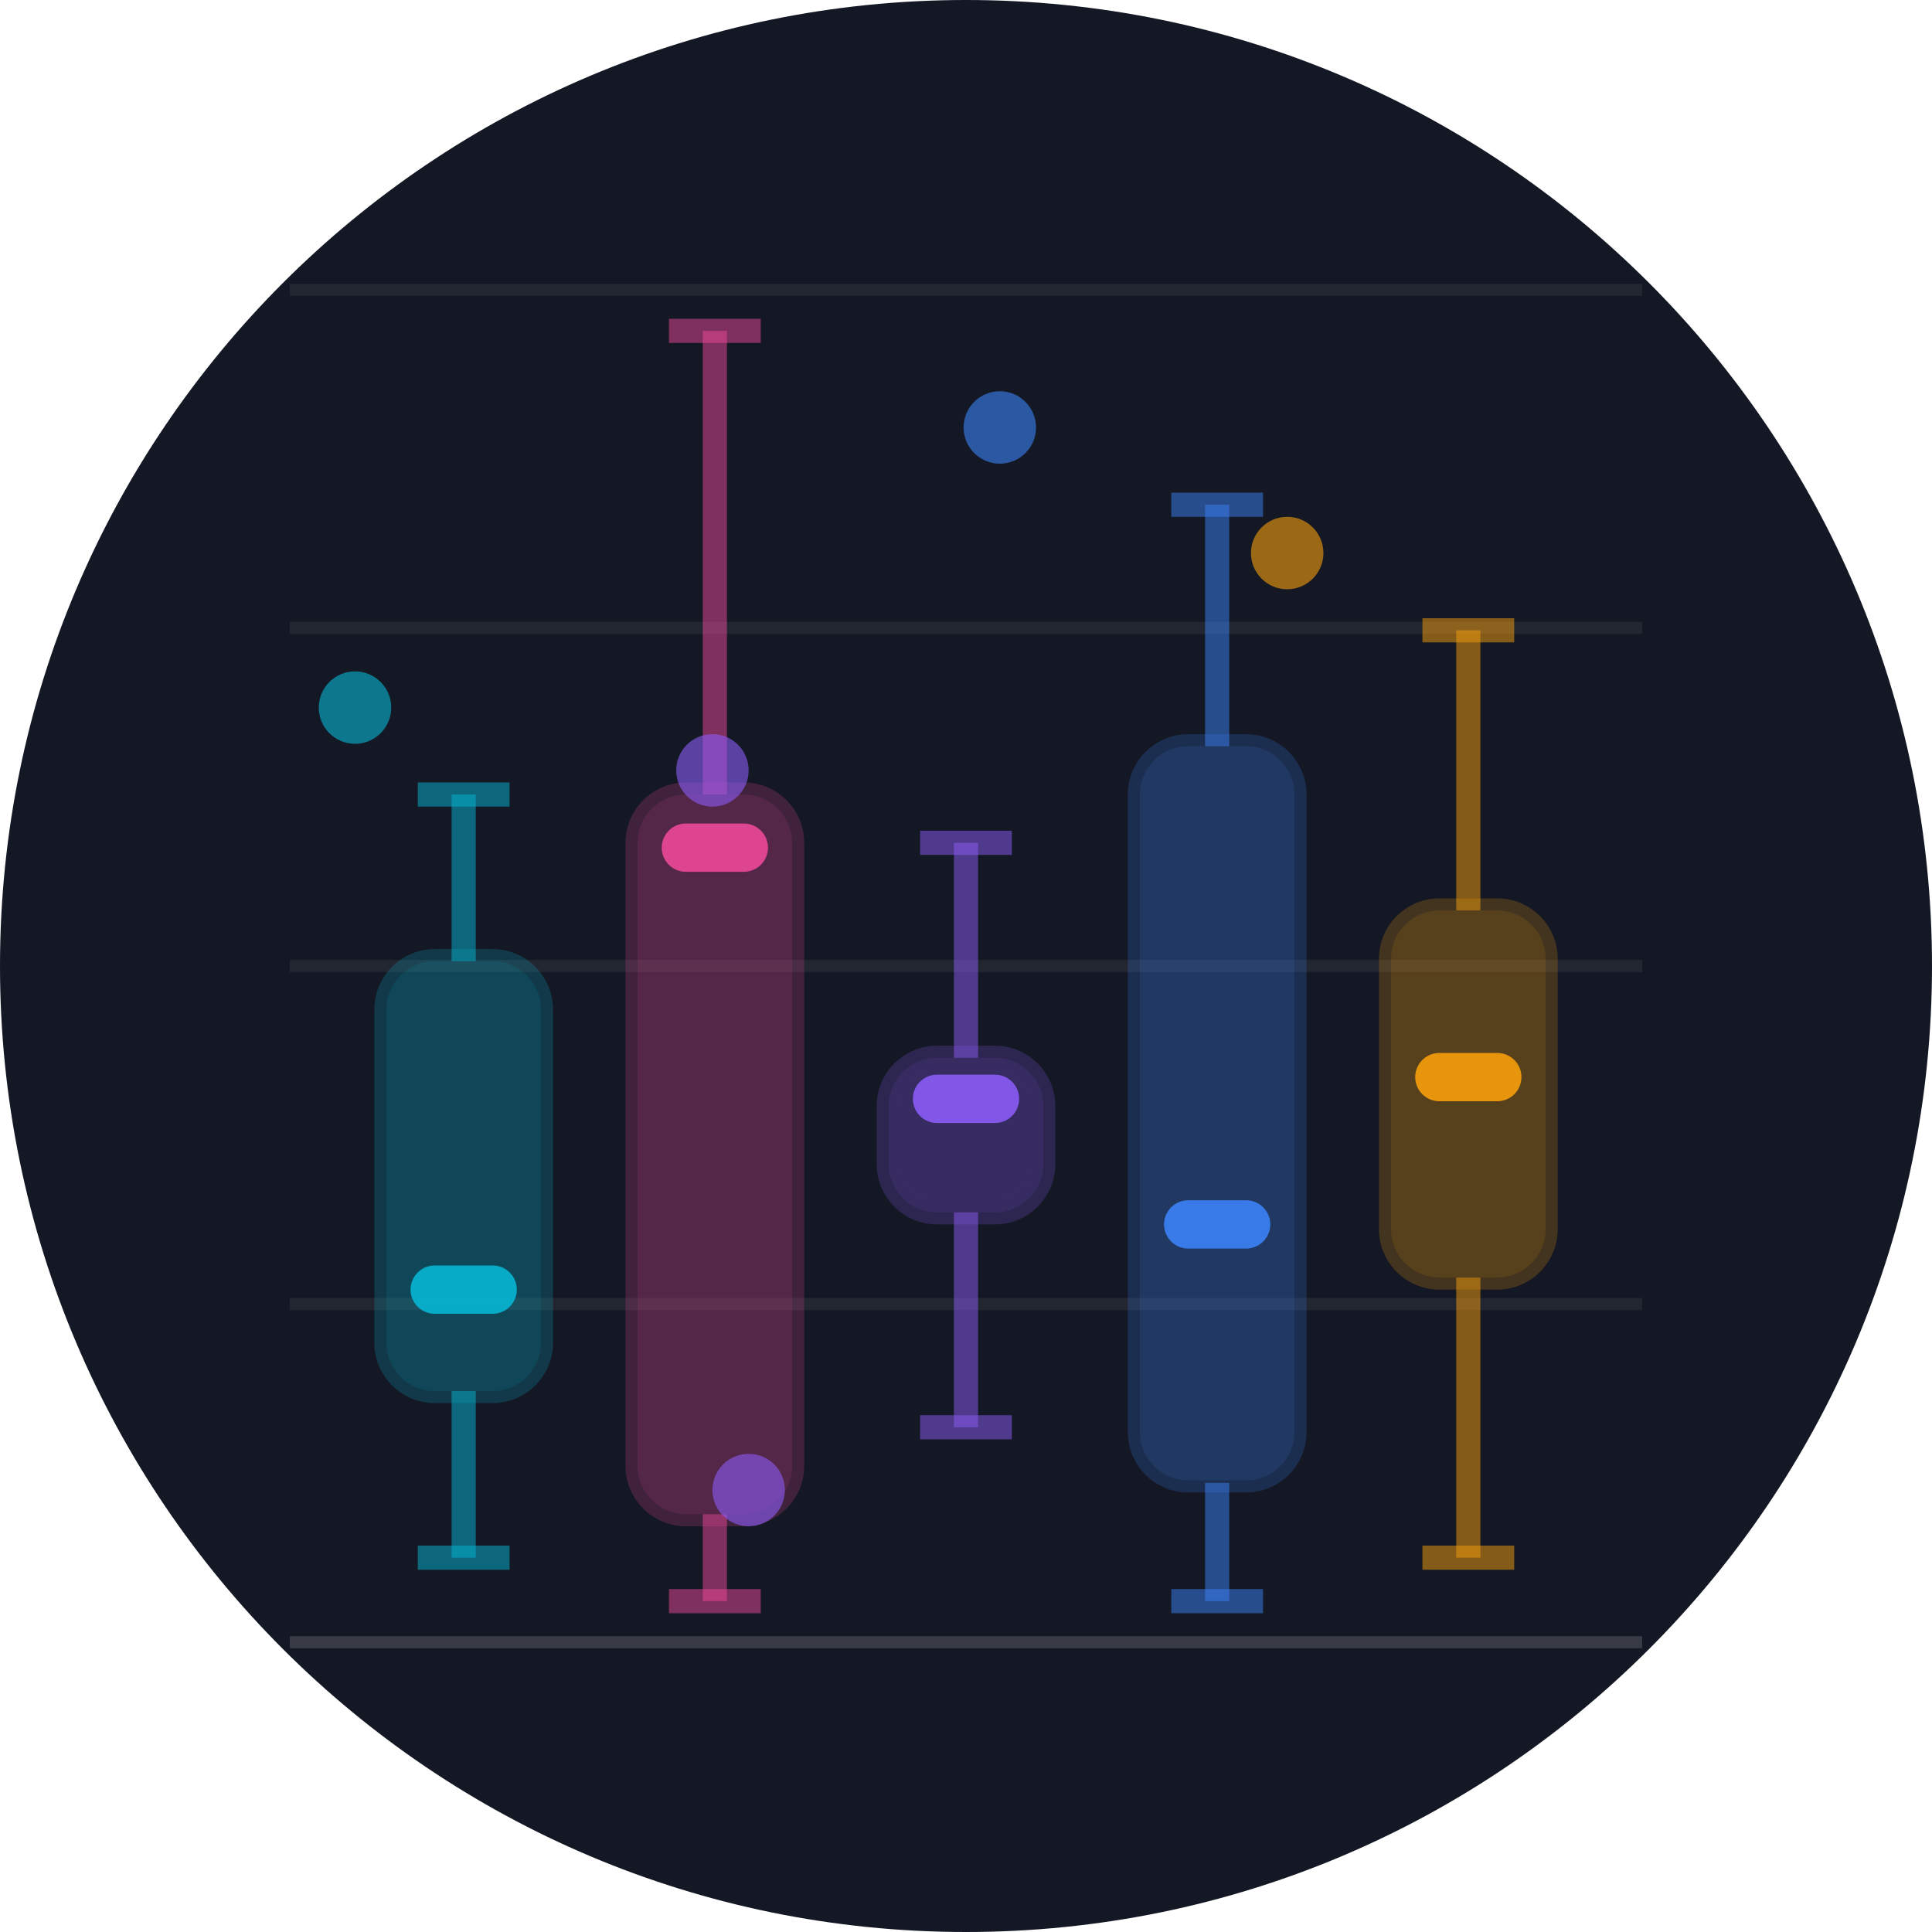
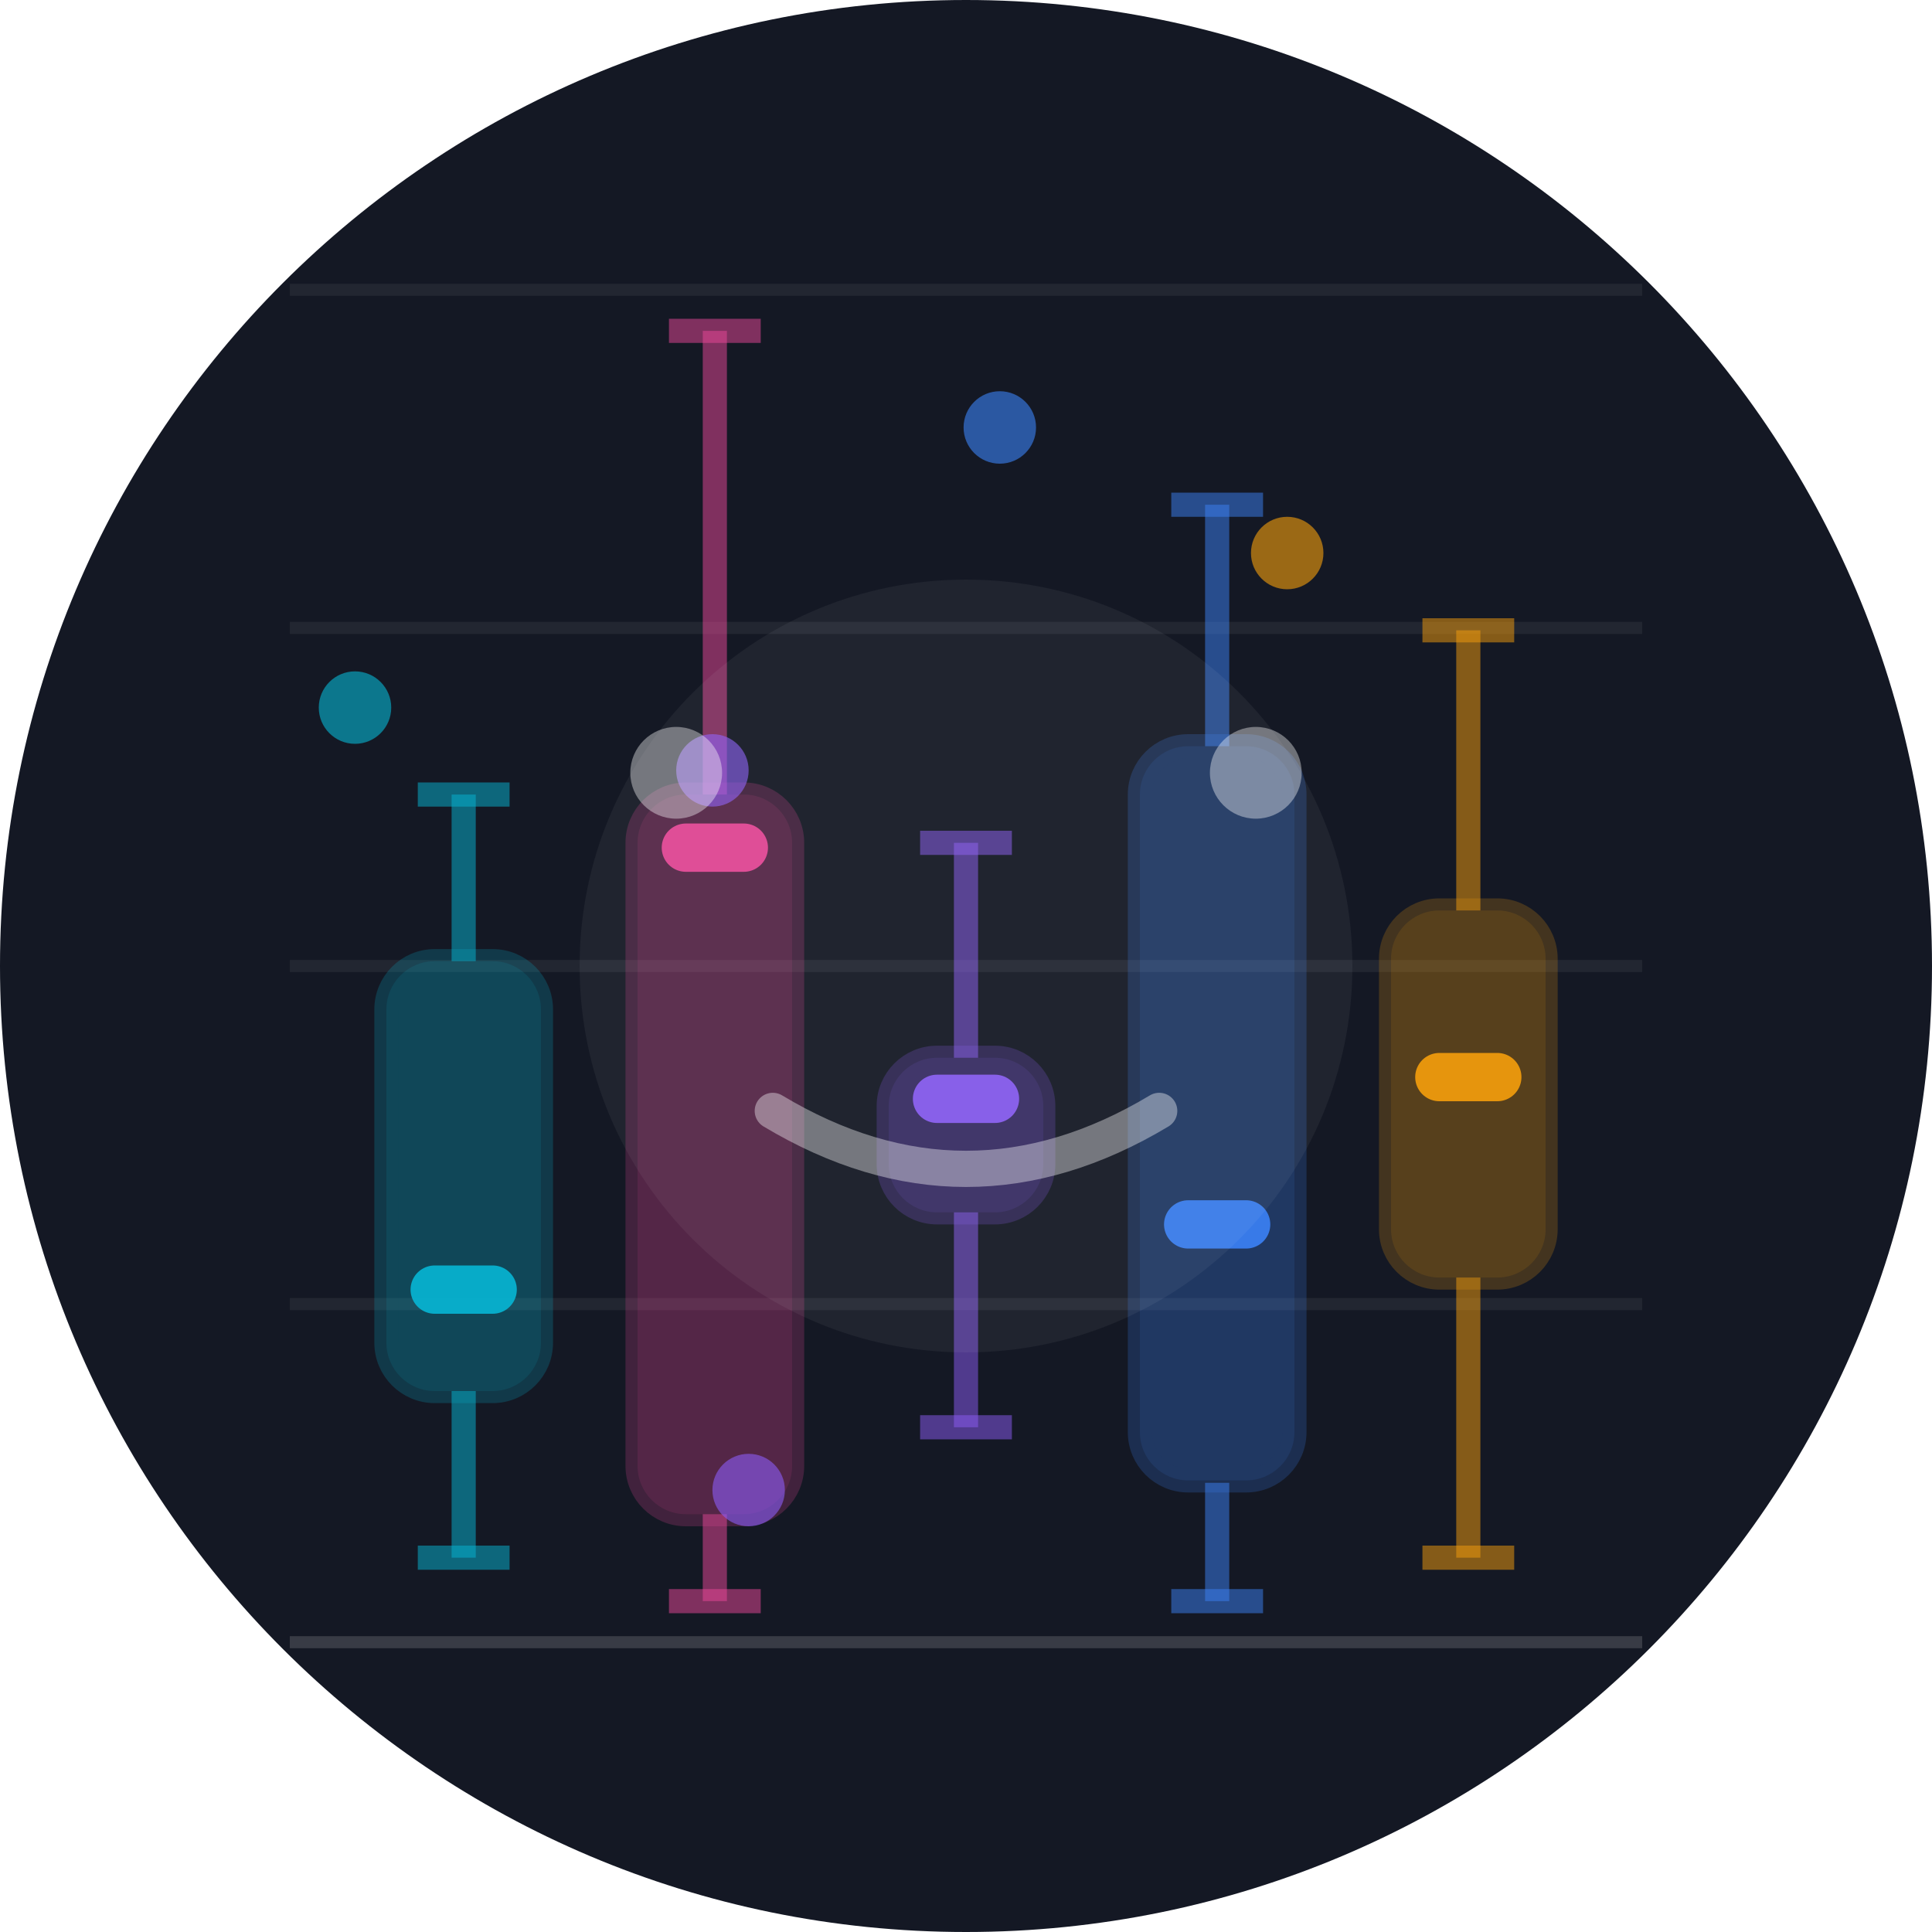
<svg xmlns="http://www.w3.org/2000/svg" viewBox="0 0 80 80" fill="none" width="40" height="40">
  <defs>
    <clipPath id="vc645088871">
      <circle cx="40" cy="40" r="40" />
    </clipPath>
  </defs>
  <g clip-path="url(#vc645088871)">
    <rect width="80" height="80" fill="#141824" />
    <line x1="12" y1="12.0" x2="68" y2="12.0" stroke="rgba(255,255,255,0.06)" stroke-width="0.5" />
    <line x1="12" y1="26.0" x2="68" y2="26.0" stroke="rgba(255,255,255,0.06)" stroke-width="0.5" />
    <line x1="12" y1="40.0" x2="68" y2="40.0" stroke="rgba(255,255,255,0.06)" stroke-width="0.5" />
    <line x1="12" y1="54.0" x2="68" y2="54.0" stroke="rgba(255,255,255,0.06)" stroke-width="0.5" />
    <line x1="12" y1="68.0" x2="68" y2="68.0" stroke="rgba(255,255,255,0.06)" stroke-width="0.5" />
    <line x1="19.2" y1="32.9" x2="19.2" y2="39.8" stroke="#06b6d4" stroke-width="1" opacity="0.5" />
    <line x1="17.3" y1="32.9" x2="21.1" y2="32.9" stroke="#06b6d4" stroke-width="1" opacity="0.5" />
    <line x1="19.2" y1="57.6" x2="19.2" y2="64.5" stroke="#06b6d4" stroke-width="1" opacity="0.5" />
    <line x1="17.3" y1="64.5" x2="21.1" y2="64.5" stroke="#06b6d4" stroke-width="1" opacity="0.5" />
    <rect x="16.0" y="39.8" width="6.4" height="17.8" rx="2" fill="#06b6d4" opacity="0.3" stroke="#06b6d4" stroke-width="1" stroke-opacity="0.7" />
    <line x1="18.0" y1="53.4" x2="20.4" y2="53.4" stroke="#06b6d4" stroke-width="2" stroke-linecap="round" opacity="0.9" />
    <circle cx="14.7" cy="29.3" r="1.5" fill="#06b6d4" opacity="0.6" />
    <line x1="29.6" y1="13.7" x2="29.6" y2="32.9" stroke="#ec4899" stroke-width="1" opacity="0.5" />
    <line x1="27.7" y1="13.7" x2="31.5" y2="13.7" stroke="#ec4899" stroke-width="1" opacity="0.5" />
    <line x1="29.6" y1="62.7" x2="29.6" y2="66.3" stroke="#ec4899" stroke-width="1" opacity="0.5" />
    <line x1="27.7" y1="66.3" x2="31.5" y2="66.3" stroke="#ec4899" stroke-width="1" opacity="0.5" />
    <rect x="26.4" y="32.9" width="6.4" height="29.8" rx="2" fill="#ec4899" opacity="0.3" stroke="#ec4899" stroke-width="1" stroke-opacity="0.7" />
    <line x1="28.4" y1="35.1" x2="30.8" y2="35.1" stroke="#ec4899" stroke-width="2" stroke-linecap="round" opacity="0.9" />
    <line x1="40.0" y1="34.9" x2="40.0" y2="43.8" stroke="#8b5cf6" stroke-width="1" opacity="0.5" />
    <line x1="38.1" y1="34.9" x2="41.9" y2="34.9" stroke="#8b5cf6" stroke-width="1" opacity="0.5" />
    <line x1="40.0" y1="50.2" x2="40.0" y2="59.1" stroke="#8b5cf6" stroke-width="1" opacity="0.5" />
    <line x1="38.1" y1="59.1" x2="41.9" y2="59.1" stroke="#8b5cf6" stroke-width="1" opacity="0.5" />
    <rect x="36.8" y="43.8" width="6.4" height="6.4" rx="2" fill="#8b5cf6" opacity="0.3" stroke="#8b5cf6" stroke-width="1" stroke-opacity="0.7" />
    <line x1="38.8" y1="45.5" x2="41.2" y2="45.5" stroke="#8b5cf6" stroke-width="2" stroke-linecap="round" opacity="0.9" />
    <circle cx="31.0" cy="61.7" r="1.5" fill="#8b5cf6" opacity="0.6" />
    <circle cx="29.5" cy="31.9" r="1.5" fill="#8b5cf6" opacity="0.6" />
    <line x1="50.4" y1="20.9" x2="50.4" y2="30.9" stroke="#3b82f6" stroke-width="1" opacity="0.5" />
    <line x1="48.5" y1="20.9" x2="52.3" y2="20.9" stroke="#3b82f6" stroke-width="1" opacity="0.5" />
    <line x1="50.4" y1="61.4" x2="50.4" y2="66.3" stroke="#3b82f6" stroke-width="1" opacity="0.5" />
    <line x1="48.5" y1="66.3" x2="52.3" y2="66.3" stroke="#3b82f6" stroke-width="1" opacity="0.5" />
    <rect x="47.2" y="30.9" width="6.4" height="30.4" rx="2" fill="#3b82f6" opacity="0.3" stroke="#3b82f6" stroke-width="1" stroke-opacity="0.7" />
    <line x1="49.2" y1="50.7" x2="51.6" y2="50.7" stroke="#3b82f6" stroke-width="2" stroke-linecap="round" opacity="0.9" />
    <circle cx="41.4" cy="17.7" r="1.5" fill="#3b82f6" opacity="0.6" />
    <line x1="60.8" y1="26.1" x2="60.8" y2="37.7" stroke="#f59e0b" stroke-width="1" opacity="0.5" />
    <line x1="58.9" y1="26.1" x2="62.7" y2="26.1" stroke="#f59e0b" stroke-width="1" opacity="0.5" />
    <line x1="60.8" y1="52.9" x2="60.8" y2="64.5" stroke="#f59e0b" stroke-width="1" opacity="0.5" />
    <line x1="58.9" y1="64.5" x2="62.7" y2="64.5" stroke="#f59e0b" stroke-width="1" opacity="0.5" />
    <rect x="57.6" y="37.7" width="6.4" height="15.2" rx="2" fill="#f59e0b" opacity="0.3" stroke="#f59e0b" stroke-width="1" stroke-opacity="0.7" />
    <line x1="59.6" y1="44.6" x2="62.0" y2="44.6" stroke="#f59e0b" stroke-width="2" stroke-linecap="round" opacity="0.9" />
    <circle cx="53.3" cy="22.9" r="1.5" fill="#f59e0b" opacity="0.6" />
    <line x1="12" y1="68.0" x2="68.0" y2="68.0" stroke="rgba(255,255,255,0.1)" stroke-width="0.5" />
+     <g opacity="0.85">
+       <circle cx="40" cy="40" r="16" fill="rgba(255,255,255,0.06)" />
+       <circle cx="28.0" cy="32.0" r="1.9" fill="rgba(255,255,255,0.45)" />
+       <circle cx="52.0" cy="32.0" r="1.9" fill="rgba(255,255,255,0.45)" />
+       <path d="M32.0 46.0 Q40 50.8 48.0 46.0" fill="none" stroke="rgba(255,255,255,0.45)" stroke-width="1.5" stroke-linecap="round" />
+     </g>
  </g>
</svg>
